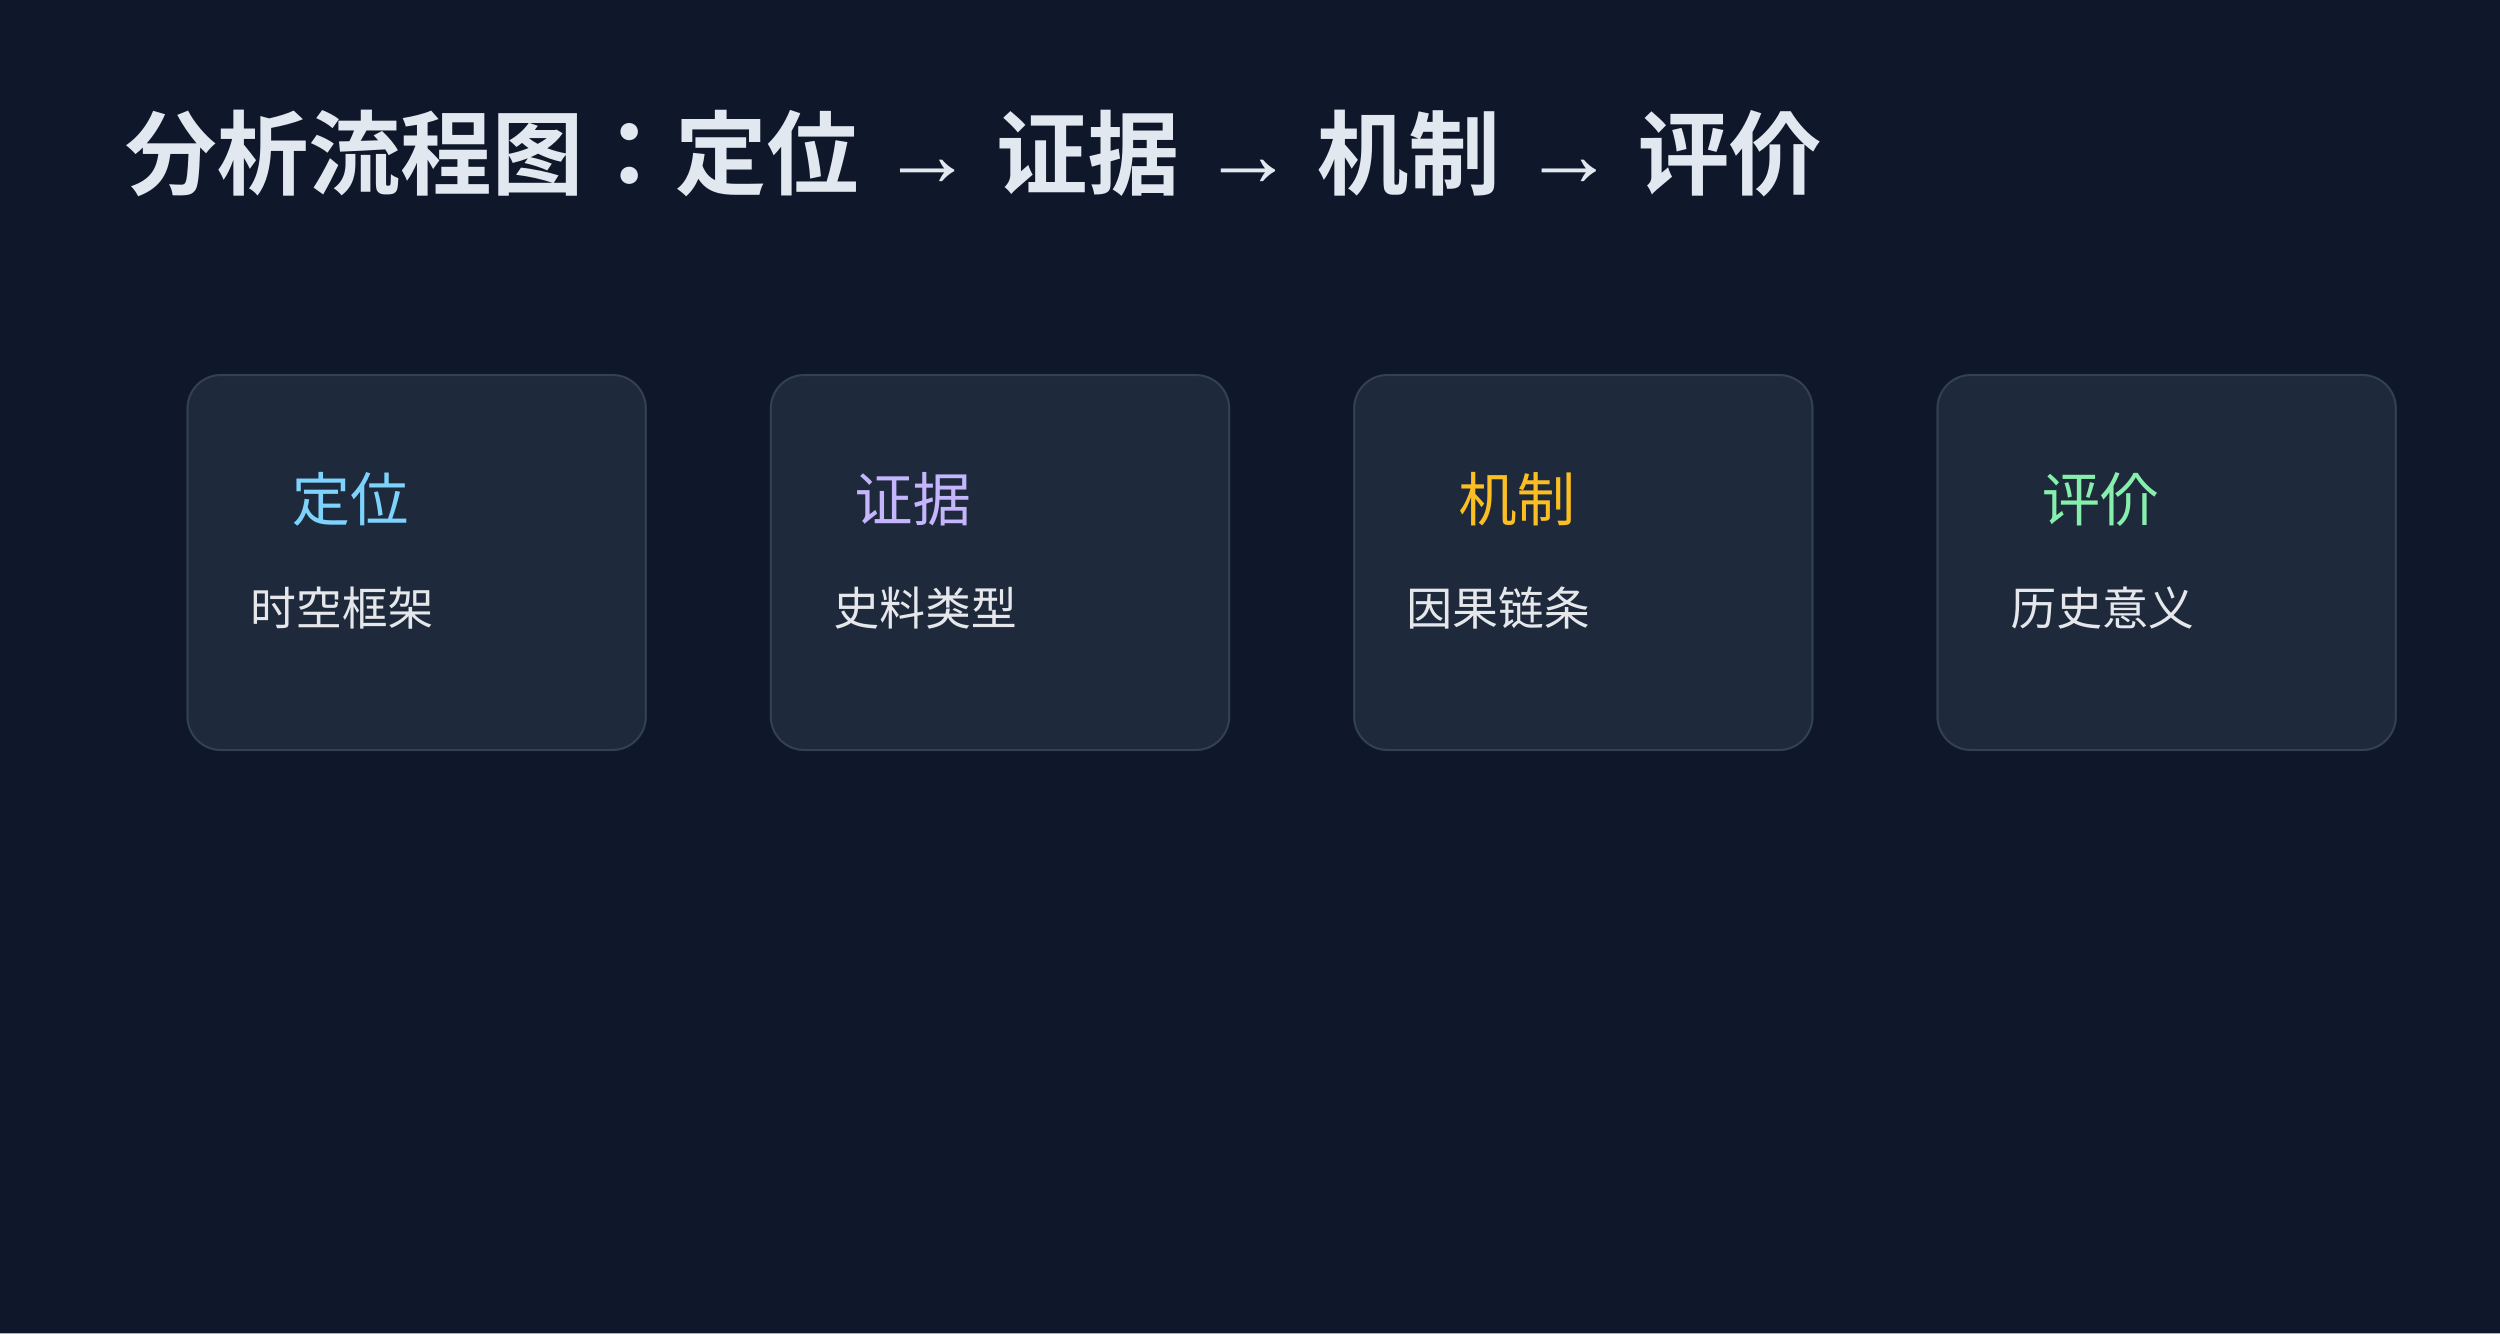
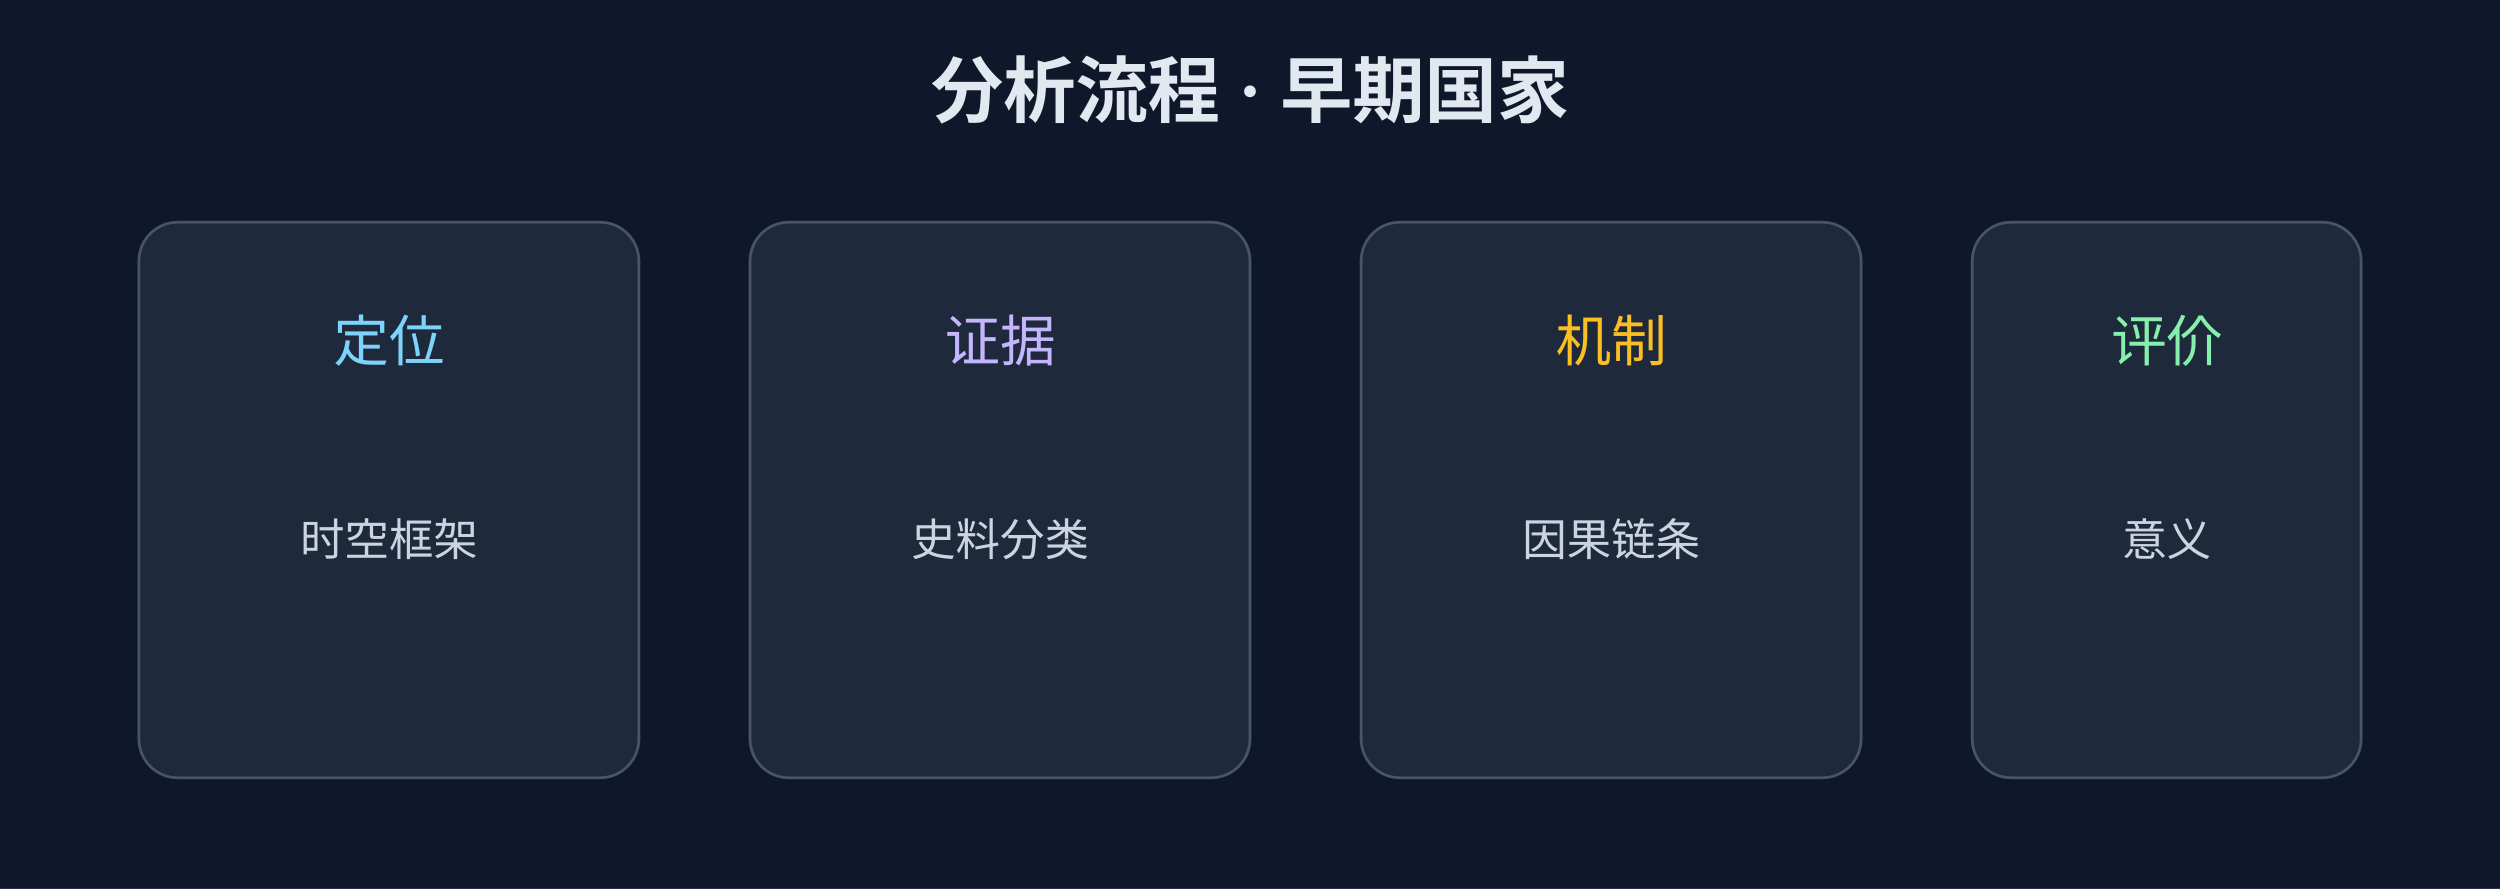
- <svg xmlns="http://www.w3.org/2000/svg" width="1200" height="640" viewBox="0 0 1200 640">
-   <rect width="1200" height="640" fill="#0f172a" />
-   <text x="60" y="90" fill="#e2e8f0" font-size="44" font-weight="700">分析流程图：定位 → 证据 → 机制 → 评价</text>
-   <g fill="#1e293b" stroke="#334155">
-     <rect x="90" y="180" width="220" height="180" rx="16" />
-     <rect x="370" y="180" width="220" height="180" rx="16" />
-     <rect x="650" y="180" width="220" height="180" rx="16" />
-     <rect x="930" y="180" width="220" height="180" rx="16" />
+ <svg xmlns="http://www.w3.org/2000/svg" viewBox="0 0 900 320" width="900" height="320">
+   <rect width="900" height="320" fill="#0f172a" />
+   <text x="450" y="42" fill="#e2e8f0" font-size="26" font-weight="700" text-anchor="middle">分析流程 · 早期国家</text>
+   <g fill="#1e293b" stroke="#475569">
+     <rect x="50" y="80" width="180" height="200" rx="14" />
+     <rect x="270" y="80" width="180" height="200" rx="14" />
+     <rect x="490" y="80" width="180" height="200" rx="14" />
+     <rect x="710" y="80" width="140" height="200" rx="14" />
  </g>
-   <text x="140" y="250" fill="#7dd3fc" font-size="28">定位</text>
-   <text x="410" y="250" fill="#c4b5fd" font-size="28">证据</text>
-   <text x="700" y="250" fill="#fbbf24" font-size="28">机制</text>
-   <text x="980" y="250" fill="#86efac" font-size="28">评价</text>
-   <text x="120" y="300" fill="#e5e7eb" font-size="22">时空框架</text>
-   <text x="400" y="300" fill="#e5e7eb" font-size="22">史料类型</text>
-   <text x="675" y="300" fill="#e5e7eb" font-size="22">因果链条</text>
-   <text x="965" y="300" fill="#e5e7eb" font-size="22">历史意义</text>
+   <text x="140" y="130" fill="#7dd3fc" font-size="20" text-anchor="middle">定位</text>
+   <text x="140" y="200" fill="#cbd5e1" font-size="16" text-anchor="middle">时空框架</text>
+   <text x="360" y="130" fill="#c4b5fd" font-size="20" text-anchor="middle">证据</text>
+   <text x="360" y="200" fill="#cbd5e1" font-size="16" text-anchor="middle">史料分类</text>
+   <text x="580" y="130" fill="#fbbf24" font-size="20" text-anchor="middle">机制</text>
+   <text x="580" y="200" fill="#cbd5e1" font-size="16" text-anchor="middle">因果链条</text>
+   <text x="780" y="130" fill="#86efac" font-size="20" text-anchor="middle">评价</text>
+   <text x="780" y="200" fill="#cbd5e1" font-size="16" text-anchor="middle">意义</text>
</svg>
